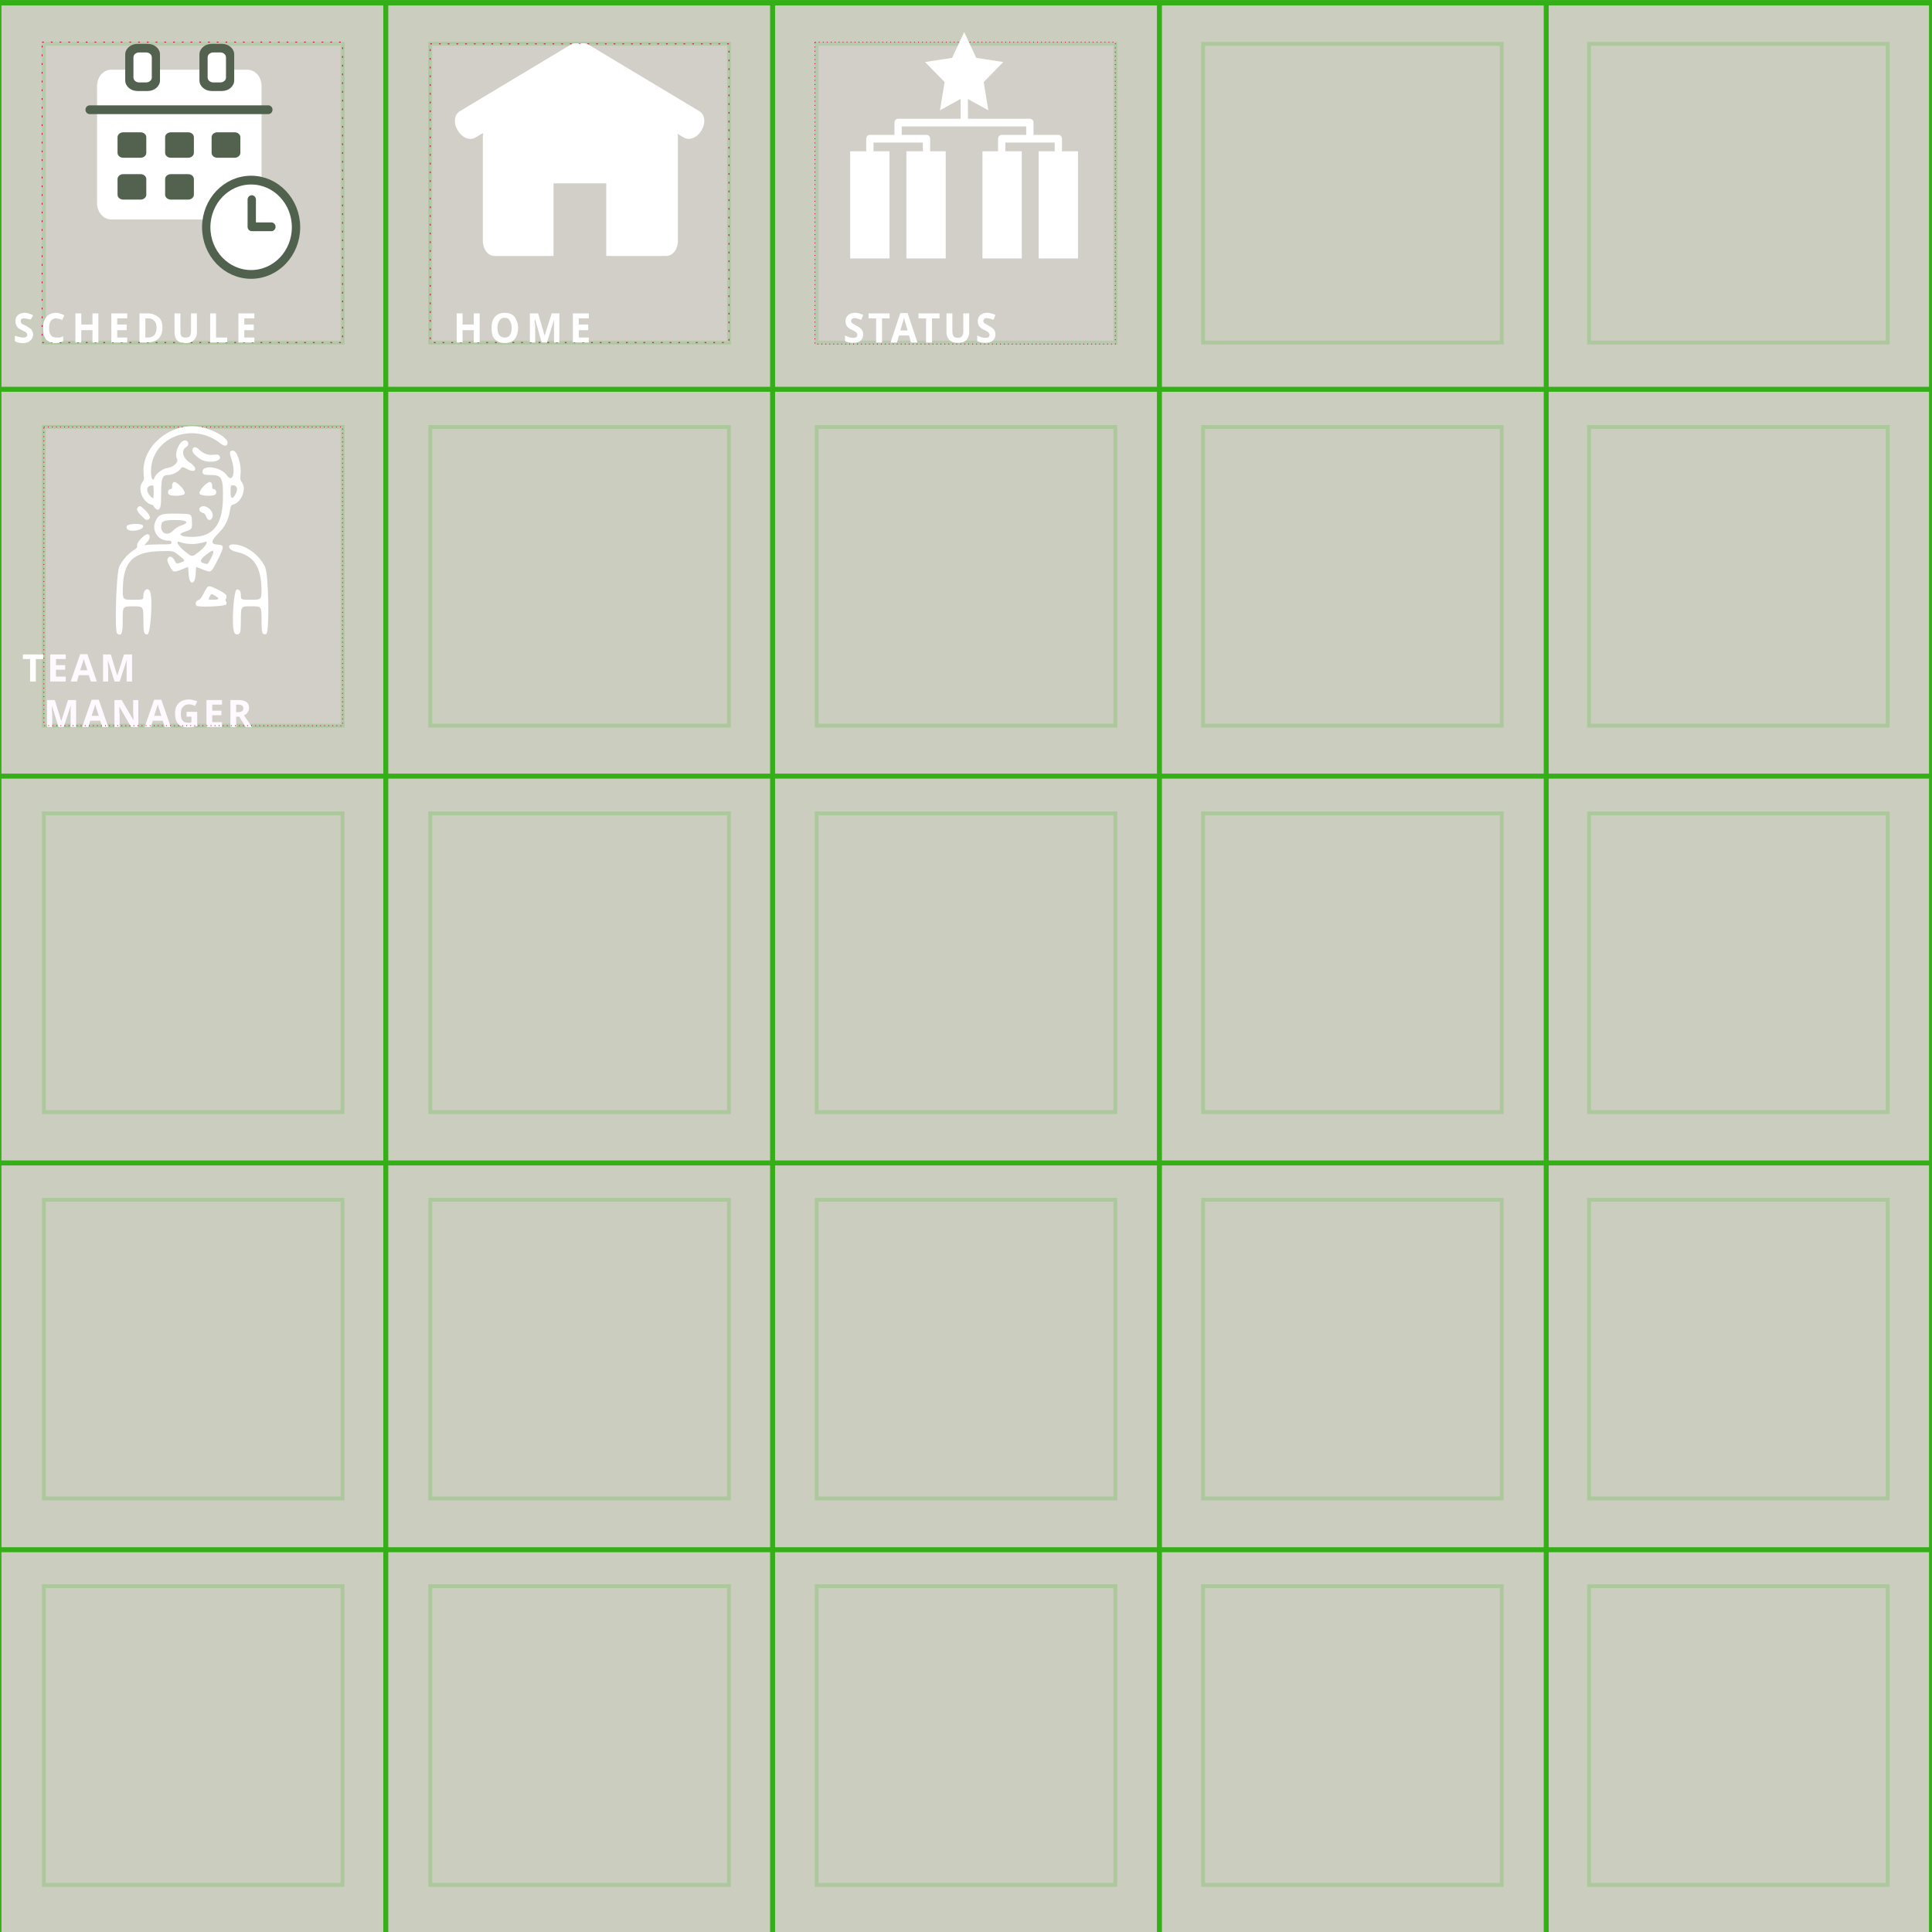
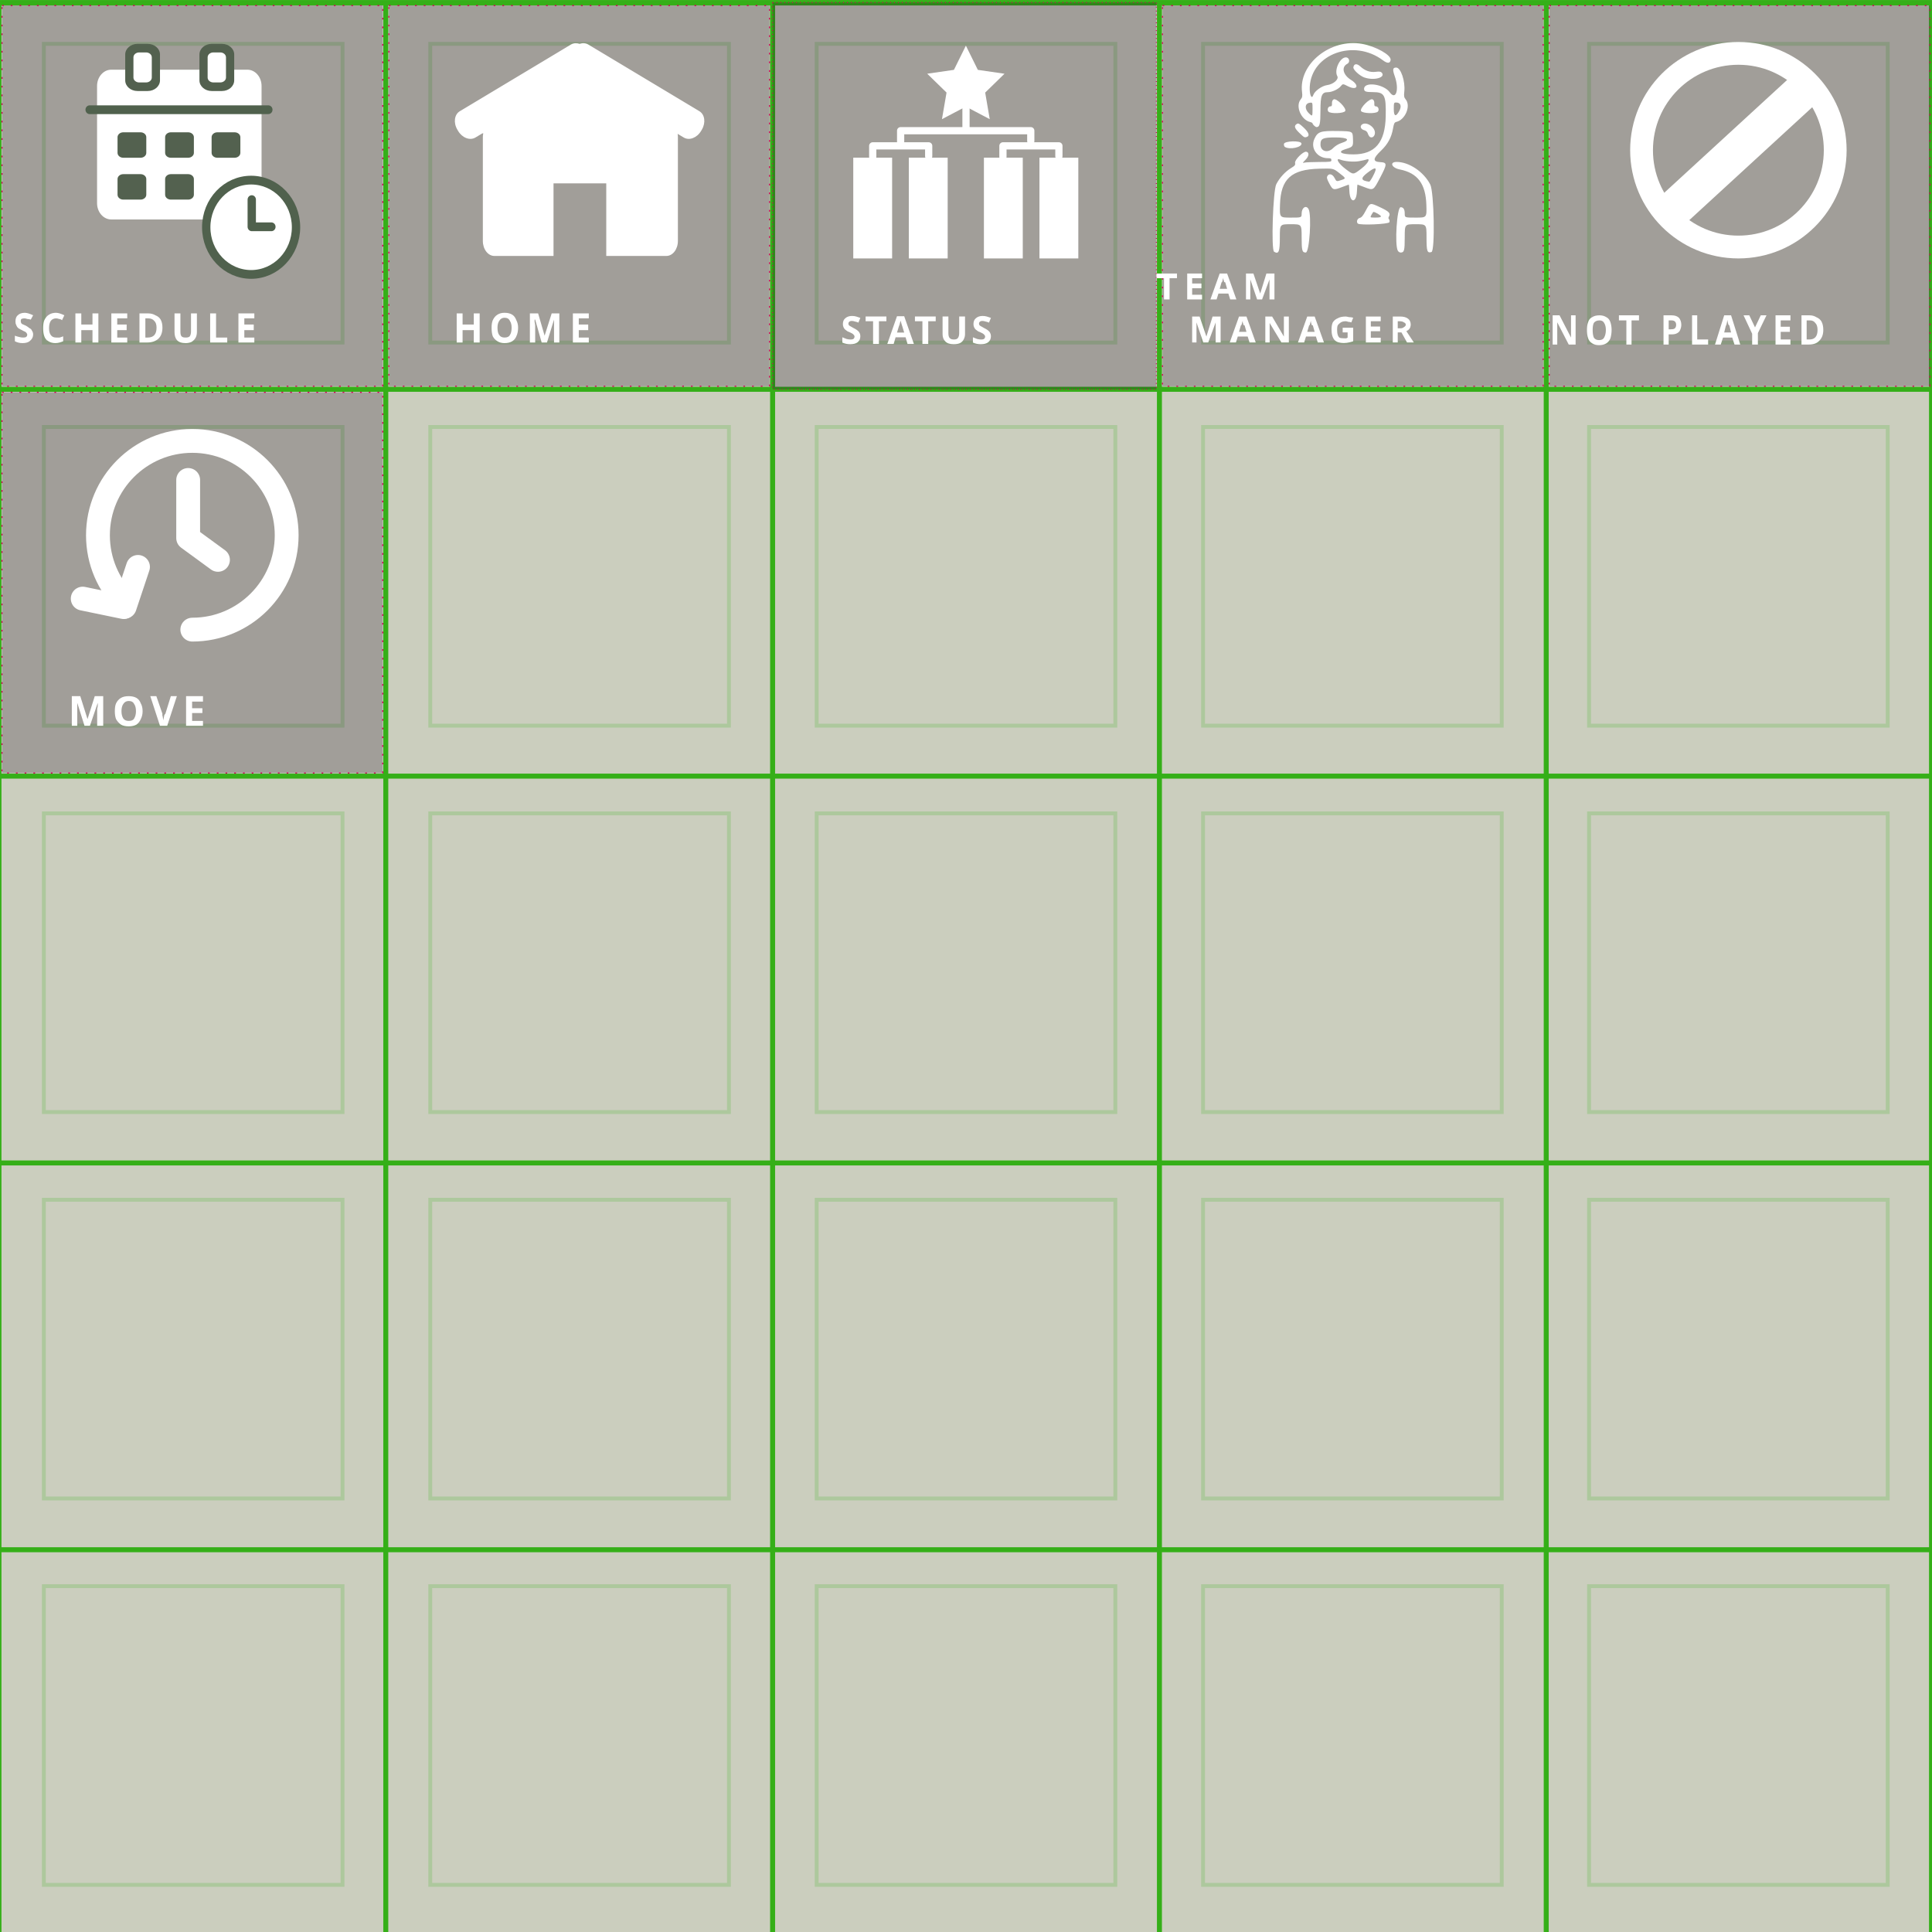
<svg xmlns="http://www.w3.org/2000/svg" width="50mm" height="50mm" viewBox="0 0 50 50" version="1.1" id="svg1">
  <defs id="defs1">
    <linearGradient id="linearGradient65" x1="0.104" x2="94.5" y1="28.492" y2="28.492" gradientUnits="userSpaceOnUse" gradientTransform="matrix(0.2645833,0,0,0.2779183,-5.134309,-13.20546)">
      <stop stop-color="#eed7f4" stop-opacity=".188" offset="0" id="stop3" />
    </linearGradient>
  </defs>
  <g id="id-icon-grid">
    <rect style="opacity:1;fill:#cbcebe;fill-opacity:1;stroke:#35af18;stroke-width:0.1;stroke-dasharray:none" id="rect37" width="50" height="50" x="-0.027" y="0.091" />
    <path style="fill:#f4e3d7;fill-opacity:0.68;stroke:#35af18;stroke-width:0.129" d="M 0,0.065 H 50" id="path1" />
    <path style="fill:#f4e3d7;fill-opacity:0.68;stroke:#35af18;stroke-width:0.129" d="M 0,10.075 H 50" id="path2" />
    <path style="fill:#f4e3d7;fill-opacity:0.68;stroke:#35af18;stroke-width:0.129" d="M 0,20.086 H 50" id="path3" />
    <path style="fill:#f4e3d7;fill-opacity:0.68;stroke:#35af18;stroke-width:0.129" d="M 0,30.097 H 50" id="path4" />
    <path style="fill:#f4e3d7;fill-opacity:0.68;stroke:#35af18;stroke-width:0.129" d="M 0,40.107 H 50" id="path5" />
    <path style="fill:#f4e3d7;fill-opacity:0.68;stroke:#35af18;stroke-width:0.129" d="M 0,50.118 H 50" id="path6" />
    <path style="fill:#f4e3d7;fill-opacity:0.68;stroke:#35af18;stroke-width:0.129" d="M 50.027,0.091 V 50.091" id="path7" />
    <path style="fill:#f4e3d7;fill-opacity:0.68;stroke:#35af18;stroke-width:0.129" d="M 40.016,0.091 V 50.091" id="path8" />
    <path style="fill:#f4e3d7;fill-opacity:0.68;stroke:#35af18;stroke-width:0.129" d="M 30.006,0.091 V 50.091" id="path9" />
    <path style="fill:#f4e3d7;fill-opacity:0.68;stroke:#35af18;stroke-width:0.129" d="M 19.995,0.091 V 50.091" id="path10" />
    <path style="fill:#f4e3d7;fill-opacity:0.68;stroke:#35af18;stroke-width:0.129" d="M 9.984,0.091 V 50.091" id="path11" />
    <path style="fill:#f4e3d7;fill-opacity:0.68;stroke:#35af18;stroke-width:0.129" d="M -0.027,0.091 V 50.091" id="path12" />
    <g id="g16">
      <rect style="opacity:0.2;fill:none;fill-opacity:0.68;stroke:#35af18;stroke-width:0.1;stroke-dasharray:none" id="rect12" width="7.73" height="7.73" x="1.135" y="1.135" />
      <rect style="opacity:0.2;fill:none;fill-opacity:0.68;stroke:#35af18;stroke-width:0.1;stroke-dasharray:none" id="rect13" width="7.73" height="7.73" x="11.135" y="1.135" />
      <rect style="opacity:0.2;fill:none;fill-opacity:0.68;stroke:#35af18;stroke-width:0.1;stroke-dasharray:none" id="rect14" width="7.73" height="7.73" x="21.135" y="1.135" />
      <rect style="opacity:0.2;fill:none;fill-opacity:0.68;stroke:#35af18;stroke-width:0.1;stroke-dasharray:none" id="rect15" width="7.73" height="7.73" x="31.135" y="1.135" />
      <rect style="opacity:0.2;fill:none;fill-opacity:0.68;stroke:#35af18;stroke-width:0.1;stroke-dasharray:none" id="rect16" width="7.73" height="7.73" x="41.124" y="1.135" />
    </g>
    <g id="g21" transform="translate(0,9.915031)">
      <rect style="opacity:0.2;fill:none;fill-opacity:0.68;stroke:#35af18;stroke-width:0.1;stroke-dasharray:none" id="rect17" width="7.73" height="7.73" x="1.135" y="1.135" />
      <rect style="opacity:0.2;fill:none;fill-opacity:0.68;stroke:#35af18;stroke-width:0.1;stroke-dasharray:none" id="rect18" width="7.73" height="7.73" x="11.135" y="1.135" />
      <rect style="opacity:0.2;fill:none;fill-opacity:0.68;stroke:#35af18;stroke-width:0.1;stroke-dasharray:none" id="rect19" width="7.73" height="7.73" x="21.135" y="1.135" />
      <rect style="opacity:0.2;fill:none;fill-opacity:0.68;stroke:#35af18;stroke-width:0.1;stroke-dasharray:none" id="rect20" width="7.73" height="7.73" x="31.135" y="1.135" />
      <rect style="opacity:0.2;fill:none;fill-opacity:0.68;stroke:#35af18;stroke-width:0.1;stroke-dasharray:none" id="rect21" width="7.73" height="7.73" x="41.124" y="1.135" />
    </g>
    <g id="g26" transform="translate(0,19.91503)">
      <rect style="opacity:0.2;fill:none;fill-opacity:0.68;stroke:#35af18;stroke-width:0.1;stroke-dasharray:none" id="rect22" width="7.73" height="7.73" x="1.135" y="1.135" />
      <rect style="opacity:0.2;fill:none;fill-opacity:0.68;stroke:#35af18;stroke-width:0.1;stroke-dasharray:none" id="rect23" width="7.73" height="7.73" x="11.135" y="1.135" />
      <rect style="opacity:0.2;fill:none;fill-opacity:0.68;stroke:#35af18;stroke-width:0.1;stroke-dasharray:none" id="rect24" width="7.73" height="7.73" x="21.135" y="1.135" />
      <rect style="opacity:0.2;fill:none;fill-opacity:0.68;stroke:#35af18;stroke-width:0.1;stroke-dasharray:none" id="rect25" width="7.73" height="7.73" x="31.135" y="1.135" />
      <rect style="opacity:0.2;fill:none;fill-opacity:0.68;stroke:#35af18;stroke-width:0.1;stroke-dasharray:none" id="rect26" width="7.73" height="7.73" x="41.124" y="1.135" />
    </g>
    <g id="g31" transform="translate(0,29.91503)">
      <rect style="opacity:0.2;fill:none;fill-opacity:0.68;stroke:#35af18;stroke-width:0.1;stroke-dasharray:none" id="rect27" width="7.73" height="7.73" x="1.135" y="1.135" />
      <rect style="opacity:0.2;fill:none;fill-opacity:0.68;stroke:#35af18;stroke-width:0.1;stroke-dasharray:none" id="rect28" width="7.73" height="7.73" x="11.135" y="1.135" />
      <rect style="opacity:0.2;fill:none;fill-opacity:0.68;stroke:#35af18;stroke-width:0.1;stroke-dasharray:none" id="rect29" width="7.73" height="7.73" x="21.135" y="1.135" />
      <rect style="opacity:0.2;fill:none;fill-opacity:0.68;stroke:#35af18;stroke-width:0.1;stroke-dasharray:none" id="rect30" width="7.73" height="7.73" x="31.135" y="1.135" />
      <rect style="opacity:0.2;fill:none;fill-opacity:0.68;stroke:#35af18;stroke-width:0.1;stroke-dasharray:none" id="rect31" width="7.73" height="7.73" x="41.124" y="1.135" />
    </g>
    <g id="g36" transform="translate(0,39.91503)">
      <rect style="opacity:0.2;fill:none;fill-opacity:0.68;stroke:#35af18;stroke-width:0.1;stroke-dasharray:none" id="rect32" width="7.73" height="7.73" x="1.135" y="1.135" />
      <rect style="opacity:0.2;fill:none;fill-opacity:0.68;stroke:#35af18;stroke-width:0.1;stroke-dasharray:none" id="rect33" width="7.73" height="7.73" x="11.135" y="1.135" />
      <rect style="opacity:0.2;fill:none;fill-opacity:0.68;stroke:#35af18;stroke-width:0.1;stroke-dasharray:none" id="rect34" width="7.73" height="7.73" x="21.135" y="1.135" />
      <rect style="opacity:0.2;fill:none;fill-opacity:0.68;stroke:#35af18;stroke-width:0.1;stroke-dasharray:none" id="rect35" width="7.73" height="7.73" x="31.135" y="1.135" />
      <rect style="opacity:0.2;fill:none;fill-opacity:0.68;stroke:#35af18;stroke-width:0.1;stroke-dasharray:none" id="rect36" width="7.73" height="7.73" x="41.124" y="1.135" />
    </g>
  </g>
  <g id="layer2">
    <path d="M -5.107,-5.287 H 19.869" fill="url(#linearGradient65)" fill-opacity="0.188" stroke="#ffffff" stroke-opacity="0.258" stroke-width="0.06" id="share-divider" style="fill:url(#linearGradient65)" />
  </g>
  <g id="id-icon-collection">
-     <g id="icon-schedule-base">
-       <rect id="icon-schedule-clickable" x="1.09" y="1.09" width="7.775" height="7.775" fill="#f6d5ff" fill-opacity="0.151" stroke="#d40055" stroke-dasharray="0.045, 0.181" stroke-width="0.022" style="mix-blend-mode:normal" />
+     <g id="icon-schedule">
+       <rect id="icon-schedule-clickable" x="0.052" y="0.143" width="9.853" height="9.853" fill="#f6d5ff" fill-opacity="0.151" stroke="#d40055" stroke-dasharray="0.045, 0.181" stroke-width="0.028" style="mix-blend-mode:normal;fill:#1c0322;fill-opacity:0.237" />
      <text x="4.984" y="8.65" fill="#ffffff" font-family="'Devanagari Sangam MN'" font-size="1.032px" font-weight="bold" letter-spacing="0.166px" stroke-linecap="round" stroke-miterlimit="4.1" stroke-width="0.246" text-align="center" text-anchor="middle" word-spacing="0.009px" style="line-height:1.2;mix-blend-mode:normal" xml:space="preserve" id="txt-schedule" transform="scale(0.9757143,1.02489)">
        <tspan x="5.018" y="8.65" fill="#ffffff" font-size="1.032px" stroke-width="0.246" id="tspan4">SCHEDULE</tspan>
      </text>
      <g id="view-schedule-icon" transform="matrix(0.7736121,0,0,0.8125267,-16.1909,-24.8862)" stroke-width="0.929">
        <rect x="24.176" y="32.848" width="5.503" height="4.77" rx="0.474" ry="0.519" fill="#ffffff" id="rect4" />
        <circle cx="29.33" cy="37.867" r="1.502" fill="#ffffff" stroke="#50614d" stroke-linejoin="round" stroke-miterlimit="4.1" stroke-width="0.279" id="circle4" />
-         <g stroke-width="0.929" id="g11">
-           <g id="sched-darkarea">
-             <g fill="#53614f" id="g9">
-               <rect x="24.861" y="34.842" width="0.962" height="0.811" rx="0.193" ry="0.156" id="rect5" />
-               <rect x="26.453" y="34.842" width="0.962" height="0.811" rx="0.193" ry="0.156" id="rect6" />
-               <rect x="28.008" y="34.842" width="0.962" height="0.811" rx="0.193" ry="0.156" id="rect7" />
-               <rect x="24.861" y="36.175" width="0.962" height="0.811" rx="0.193" ry="0.156" id="rect8" />
-               <rect x="26.453" y="36.175" width="0.962" height="0.811" rx="0.193" ry="0.156" id="rect9" />
-             </g>
-             <path d="m 23.928,34.123 h 5.978" fill="#ffffff" stroke="#50614d" stroke-linecap="round" stroke-linejoin="round" stroke-miterlimit="4.1" stroke-width="0.279" id="path9-2" />
-             <path d="m 29.351,36.986 v 0.866 h 0.657" fill="none" stroke="#50614d" stroke-linecap="round" stroke-linejoin="round" stroke-miterlimit="4.1" stroke-width="0.279" id="path10-9" />
-             <rect x="25.118" y="32.025" width="1.163" height="1.502" rx="0.41" ry="0.339" fill="#53614f" id="rect10" />
-             <rect x="27.601" y="32.025" width="1.163" height="1.502" rx="0.41" ry="0.339" fill="#53614f" id="rect11" />
-           </g>
+       </g>
+       <g stroke-width="0.929" id="icon-schedule-invert" transform="matrix(0.7736121,0,0,0.8125267,-16.1909,-24.8862)">
+         <g fill="#53614f" id="g9">
+           <rect x="24.861" y="34.842" width="0.962" height="0.811" rx="0.193" ry="0.156" id="rect5" />
+           <rect x="26.453" y="34.842" width="0.962" height="0.811" rx="0.193" ry="0.156" id="rect6" />
+           <rect x="28.008" y="34.842" width="0.962" height="0.811" rx="0.193" ry="0.156" id="rect7" />
+           <rect x="24.861" y="36.175" width="0.962" height="0.811" rx="0.193" ry="0.156" id="rect8" />
+           <rect x="26.453" y="36.175" width="0.962" height="0.811" rx="0.193" ry="0.156" id="rect9" />
        </g>
-         <rect x="25.393" y="32.298" width="0.614" height="0.956" rx="0.193" ry="0.156" fill="#ffffff" id="rect12-1" />
-         <rect x="27.875" y="32.298" width="0.614" height="0.956" rx="0.193" ry="0.156" fill="#ffffff" id="rect13-2" />
+         <path d="m 23.928,34.123 h 5.978" fill="#ffffff" stroke="#50614d" stroke-linecap="round" stroke-linejoin="round" stroke-miterlimit="4.1" stroke-width="0.279" id="path9-2" />
+         <path d="m 29.351,36.986 v 0.866 h 0.657" fill="none" stroke="#50614d" stroke-linecap="round" stroke-linejoin="round" stroke-miterlimit="4.1" stroke-width="0.279" id="path10-9" />
+         <rect x="25.118" y="32.025" width="1.163" height="1.502" rx="0.41" ry="0.339" fill="#53614f" id="rect10" />
+         <rect x="27.601" y="32.025" width="1.163" height="1.502" rx="0.41" ry="0.339" fill="#53614f" id="rect11" />
+       </g>
+       <g id="g1">
+         <rect x="25.393" y="32.298" width="0.614" height="0.956" rx="0.193" ry="0.156" fill="#ffffff" id="rect12-1" transform="matrix(0.7736121,0,0,0.8125267,-16.1909,-24.8862)" />
+         <rect x="27.875" y="32.298" width="0.614" height="0.956" rx="0.193" ry="0.156" fill="#ffffff" id="rect13-2" transform="matrix(0.7736121,0,0,0.8125267,-16.1909,-24.8862)" />
      </g>
    </g>
-     <g id="g37">
-       <rect id="icon-home-clickable" x="11.135" y="1.135" width="7.73" height="7.73" fill="#f6d5ff" fill-opacity="0.151" stroke="#d40055" stroke-dasharray="0.045, 0.181" stroke-width="0.022" style="mix-blend-mode:normal;stroke-miterlimit:4.1" />
+     <g id="icon-home">
+       <rect id="icon-home-clickable" x="10.063" y="0.143" width="9.853" height="9.853" fill="#f6d5ff" fill-opacity="0.151" stroke="#d40055" stroke-dasharray="0.045, 0.181" stroke-width="0.028" style="mix-blend-mode:normal;stroke-miterlimit:4.1;fill:#1c0322;fill-opacity:0.237" />
      <text x="15.256" y="8.65" fill="#ffffff" font-family="'Devanagari Sangam MN'" font-size="1.032px" font-weight="bold" letter-spacing="0.166px" stroke-linecap="round" stroke-width="0.246" text-align="center" text-anchor="middle" word-spacing="0.009px" style="line-height:1.2;mix-blend-mode:normal;stroke-miterlimit:4.1" xml:space="preserve" id="txt-home" transform="scale(0.9757143,1.02489)">
        <tspan x="15.29" y="8.65" fill="#ffffff" font-size="1.032px" stroke-width="0.246" id="tspan3">HOME</tspan>
      </text>
      <path id="view-home-icon" d="m 14.89,1.119 c -0.04,0.002 -0.079,0.013 -0.115,0.034 l -2.875,1.725 c -0.142,0.085 -0.17,0.298 -0.064,0.477 l 0.02,0.034 c 0.106,0.179 0.306,0.255 0.448,0.17 l 0.182,-0.109 h 0.021 c -0.006,0.031 -0.011,0.062 -0.011,0.095 v 2.69 c 0,0.215 0.133,0.389 0.299,0.389 h 1.53 V 4.745 h 1.365 v 1.879 h 1.555 c 0.165,0 0.299,-0.173 0.299,-0.389 V 3.546 c 0,-0.028 -0.003,-0.055 -0.007,-0.082 l 0.159,0.095 c 0.142,0.085 0.341,0.009 0.448,-0.17 l 0.02,-0.034 C 18.27,3.176 18.241,2.963 18.1,2.878 L 15.225,1.153 C 15.157,1.113 15.077,1.109 15,1.135 14.963,1.123 14.927,1.117 14.89,1.119 Z" fill="#ffffff" stroke-linejoin="round" stroke-width="1.083" style="stroke-miterlimit:4.1" />
    </g>
-     <g id="view-status" transform="matrix(0.4646816,0,0,0.4881016,-11.04973,-13.57039)">
-       <rect id="icon-status-clickable" x="69.165" y="30.036" width="16.731" height="16.008" fill="#eed7f4" fill-opacity="0.188" stroke="#d40055" stroke-dasharray="0.044, 0.177" stroke-width="0.047" />
+     <g id="icon-status" transform="matrix(0.458968,0,0,0.458968,-10.7137,-12.19536)">
+       <rect id="icon-status-clickable" x="66.907" y="26.712" width="21.64" height="21.811" fill="#eed7f4" fill-opacity="0.188" stroke="#d40055" stroke-dasharray="0.044, 0.177" stroke-width="0.062" style="fill:#1c0322;fill-opacity:0.237" />
      <text id="txt-status" x="77.425" y="45.965" fill="#ffffff" font-family="'Devanagari Sangam MN'" font-size="2.167px" font-weight="bold" letter-spacing="0.166px" stroke-linecap="round" stroke-miterlimit="4.1" stroke-width="0.516" text-align="center" text-anchor="middle" word-spacing="0.009px" style="line-height:1.2;mix-blend-mode:normal" xml:space="preserve">
        <tspan x="77.496" y="45.965" fill="#ffffff" font-size="2.167px" stroke-width="0.516" id="tspan13">STATUS</tspan>
      </text>
-       <g id="view-status-icon" transform="matrix(1.76961,0,0,1.76961,-59.64465,-27.3046)">
+       <g id="view-status-icon" transform="matrix(1.76961,0,0,1.76961,-59.31583,-27.66592)">
        <g fill="none" stroke="#ffffff" stroke-linecap="round" stroke-linejoin="round" stroke-miterlimit="4.1" stroke-width="0.23" id="g15">
-           <path d="m 74.519,35.646 v -0.349 h 1.783 v 0.329" id="path13" />
-           <path d="m 78.668,35.646 v -0.349 h 1.783 v 0.329" id="path14" />
-           <path d="m 75.408,35.163 v -0.349 h 4.147 v 0.329" id="path15" />
+           <path d="m 74.519,35.646 v -0.349 h 1.783 v 0.329" id="path13" style="fill:none" />
+           <path d="m 78.668,35.646 v -0.349 h 1.783 v 0.329" id="path14" style="fill:none" />
+           <path d="m 75.408,35.163 v -0.349 h 4.147 v 0.329" id="path15" style="fill:none" />
        </g>
        <g fill="#ffffff" id="g18">
          <rect x="73.899" y="35.673" width="1.238" height="3.211" rx="0" ry="0" id="rect15-5" />
          <rect x="75.669" y="35.673" width="1.238" height="3.211" rx="0" ry="0" id="rect16-3" />
          <rect x="78.062" y="35.673" width="1.238" height="3.211" rx="0" ry="0" id="rect17-5" />
          <rect x="79.832" y="35.673" width="1.238" height="3.211" rx="0" ry="0" id="rect18-6" />
        </g>
        <path d="m 77.491,33.852 v 0.915" fill="none" stroke="#ffffff" stroke-linejoin="round" stroke-miterlimit="4.1" stroke-width="0.23" id="path18" />
        <path transform="matrix(0.86369,-0.21822,0.21822,0.86369,3.6449,21.753)" d="m 78.613,32.883 -0.835,0.484 -0.075,0.962 -0.718,-0.645 -0.939,0.226 0.392,-0.882 -0.505,-0.823 0.96,0.1 0.627,-0.734 0.202,0.944 z" fill="#ffffff" id="path19" />
      </g>
    </g>
-     <g id="icon-teammanager-base" transform="matrix(0.4646816,0,0,0.4881016,-11.04973,-13.57039)">
-       <text x="33.417" y="65.528" fill="#000000" font-family="'Devanagari Sangam MN'" font-size="2.063px" font-weight="bold" letter-spacing="0.147px" stroke-linecap="round" stroke-miterlimit="4.1" stroke-width="0.556" text-align="center" text-anchor="middle" word-spacing="0.008px" style="line-height:1.2;display:inline;mix-blend-mode:normal;fill:#ffffff;fill-opacity:1" xml:space="preserve" id="txt-team-manager" transform="scale(1.02489,0.9757143)">
-         <tspan x="33.485" y="65.528" id="tspan55" style="fill:#ffffff;fill-opacity:1;stroke-width:0.556">
-           <tspan x="33.485" y="65.528" fill="#000000" font-size="2.063px" stroke-width="0.556" id="tspan54" style="fill:#ffffff;fill-opacity:1">TEAM</tspan>
+     <g id="icon-teammanager" transform="translate(4.950269,-49.12027)">
+       <rect id="icon-teammanager-clickable" x="25.134" y="49.264" width="9.853" height="9.853" fill="#f6d5ff" fill-opacity="0.151" stroke="#d40055" stroke-dasharray="0.045, 0.181" stroke-width="0.028" style="mix-blend-mode:normal;stroke-miterlimit:4.1;fill:#1c0322;fill-opacity:0.237" />
+       <text x="29.27" y="58.286" fill="#000000" font-family="'Devanagari Sangam MN'" font-size="0.95px" font-weight="bold" letter-spacing="0.147px" stroke-linecap="round" stroke-miterlimit="4.1" stroke-width="0.256" text-align="center" text-anchor="middle" word-spacing="0.008px" style="line-height:1.2;display:inline;mix-blend-mode:normal;fill:#ffffff;fill-opacity:1" xml:space="preserve" id="txt-team-manager" transform="scale(1.02489,0.9757143)">
+         <tspan x="29.301" y="58.286" id="tspan55" style="fill:#ffffff;fill-opacity:1;stroke-width:0.256">
+           <tspan x="29.301" y="58.286" fill="#000000" font-size="0.95px" stroke-width="0.256" id="tspan54" style="fill:#ffffff;fill-opacity:1">TEAM</tspan>
        </tspan>
-         <tspan x="33.553" y="68.004" id="tspan56" style="fill:#ffffff;fill-opacity:1;stroke-width:0.556">MANAGER</tspan>
+         <tspan x="29.333" y="59.426" id="tspan56" style="fill:#ffffff;fill-opacity:1;stroke-width:0.256">MANAGER</tspan>
      </text>
-       <rect id="rect39" x="26.222" y="50.441" width="16.635" height="15.837" fill="#f6d5ff" fill-opacity="0.151" stroke="#d40055" stroke-dasharray="0.045, 0.181" stroke-width="0.046" style="mix-blend-mode:normal;stroke-miterlimit:4.1" />
-       <path d="m 30.31,61.399 c -0.161,-0.097 -0.059,-3.221 0.116,-3.561 0.179,-0.347 0.472,-0.666 0.79,-0.857 0.19,-0.115 0.222,-0.156 0.2,-0.262 -0.032,-0.158 0.428,-0.62 0.588,-0.591 0.17,0.031 0.15,0.234 -0.042,0.427 -0.168,0.169 -0.169,0.174 -0.044,0.144 0.072,-0.017 0.419,-0.031 0.771,-0.032 0.605,-5.38e-4 0.64,-0.005 0.64,-0.1 0,-0.081 -0.035,-0.099 -0.185,-0.099 -0.565,0 -0.936,-0.53 -0.71,-1.016 0.179,-0.385 0.313,-0.43 1.235,-0.415 0.784,0.013 0.784,0.013 0.799,0.391 0.017,0.43 0.011,0.439 -0.394,0.565 -0.447,0.139 -0.243,0.276 0.411,0.276 1.148,0 1.681,-0.627 1.709,-2.008 0.022,-1.126 -0.058,-1.274 -0.686,-1.274 -0.367,0 -0.453,-0.033 -0.453,-0.173 0,-0.395 1.037,-0.255 1.352,0.182 0.326,0.453 0.514,-0.144 0.265,-0.844 -0.127,-0.357 -0.11,-0.457 0.077,-0.457 0.241,0 0.484,0.72 0.426,1.261 -0.026,0.244 -0.014,0.311 0.073,0.417 0.283,0.343 -0.02,1.073 -0.493,1.186 -0.101,0.024 -0.128,0.079 -0.175,0.349 -0.082,0.472 -0.275,0.828 -0.636,1.171 -0.432,0.411 -0.443,0.578 -0.041,0.6 0.377,0.021 0.376,0.096 -0.011,0.831 -0.359,0.682 -0.343,0.673 -0.848,0.477 -0.177,-0.068 -0.328,-0.124 -0.336,-0.124 -0.008,0 -0.022,0.16 -0.03,0.355 -0.027,0.636 -0.369,0.636 -0.396,0 -0.008,-0.195 -0.022,-0.355 -0.03,-0.355 -0.008,0 -0.159,0.056 -0.336,0.124 -0.47,0.182 -0.505,0.173 -0.69,-0.175 -0.129,-0.243 -0.148,-0.319 -0.102,-0.401 0.086,-0.153 0.268,-0.103 0.376,0.103 0.103,0.197 0.099,0.196 0.369,0.106 0.243,-0.081 0.24,-0.089 -0.137,-0.38 -0.304,-0.235 -0.304,-0.235 -1.045,-0.215 -1.475,0.039 -2.023,0.542 -2.064,1.894 -0.021,0.684 -0.021,0.684 0.56,0.684 0.581,0 0.581,0 0.581,-0.214 0,-0.312 0.236,-0.465 0.364,-0.237 0.173,0.307 0.046,2.291 -0.146,2.291 -0.191,0 -0.218,-0.099 -0.218,-0.806 0,-0.686 0,-0.686 -0.575,-0.686 -0.575,0 -0.575,0 -0.575,0.686 0,0.768 -0.057,0.912 -0.303,0.763 z m 5.213,-3.984 c 0.257,-0.484 0.168,-0.534 -0.303,-0.17 -0.364,0.281 -0.335,0.407 0.107,0.462 0.021,0.003 0.109,-0.129 0.196,-0.292 z M 34.923,57.008 c 0.337,-0.257 0.498,-0.56 0.248,-0.467 -0.05,0.019 -0.227,0.057 -0.392,0.085 -0.286,0.049 -0.739,0.01 -0.993,-0.085 -0.266,-0.099 -0.084,0.215 0.284,0.493 0.426,0.321 0.396,0.322 0.852,-0.026 z m -1.501,-1.073 c 0.106,-0.107 0.285,-0.217 0.424,-0.261 0.513,-0.162 0.373,-0.3 -0.304,-0.3 -0.664,0 -0.787,0.058 -0.787,0.369 0,0.37 0.382,0.48 0.667,0.192 z m 3.485,-1.953 c 0.143,-0.263 0.074,-0.449 -0.167,-0.449 -0.114,0 -0.12,0.018 -0.12,0.35 0,0.388 0.109,0.425 0.287,0.099 z m -0.076,7.363 c -0.173,-0.307 -0.046,-2.291 0.146,-2.291 0.149,0 0.218,0.105 0.218,0.333 0,0.214 0,0.214 0.58,0.214 0.58,0 0.58,0 0.561,-0.659 -0.032,-1.121 -0.461,-1.695 -1.407,-1.881 -0.425,-0.084 -0.55,-0.394 -0.16,-0.394 0.653,0 1.424,0.518 1.77,1.187 0.203,0.394 0.261,3.503 0.066,3.562 -0.226,0.068 -0.261,-0.036 -0.261,-0.777 0,-0.69 0,-0.69 -0.575,-0.69 -0.575,0 -0.575,0 -0.575,0.686 0,0.707 -0.027,0.806 -0.218,0.806 -0.051,0 -0.117,-0.043 -0.146,-0.096 z m -2.109,-1.429 c -0.09,-0.086 -0.031,-0.264 0.098,-0.295 0.099,-0.024 0.179,-0.119 0.312,-0.37 0.236,-0.445 0.228,-0.443 0.763,-0.193 0.47,0.219 0.563,0.316 0.469,0.485 -0.036,0.064 -0.035,0.11 0.002,0.146 0.03,0.029 0.039,0.099 0.02,0.157 -0.035,0.105 -1.561,0.17 -1.665,0.071 z m 1.219,-0.38 c 0,-0.053 -0.303,-0.233 -0.392,-0.233 -0.013,0 -0.059,0.067 -0.104,0.149 -0.081,0.149 -0.081,0.149 0.208,0.149 0.204,0 0.289,-0.019 0.289,-0.065 z m -5.059,-3.659 c -0.038,-0.023 -0.062,-0.096 -0.052,-0.161 0.024,-0.161 0.89,-0.188 0.922,-0.029 0.041,0.204 -0.611,0.347 -0.87,0.19 z m 0.755,-0.746 c -0.259,-0.251 -0.291,-0.372 -0.125,-0.472 0.075,-0.045 0.135,-0.012 0.353,0.192 0.268,0.251 0.335,0.436 0.18,0.493 -0.132,0.048 -0.144,0.042 -0.408,-0.213 z m 3.69,0.181 c -0.029,-0.034 -0.068,-0.112 -0.088,-0.174 -0.02,-0.061 -0.094,-0.126 -0.164,-0.142 -0.179,-0.043 -0.254,-0.189 -0.148,-0.289 0.211,-0.2 0.701,0.094 0.701,0.42 0,0.209 -0.185,0.323 -0.301,0.185 z m -2.908,-0.563 c -0.045,-0.043 -0.082,-0.097 -0.082,-0.119 0,-0.022 -0.057,-0.054 -0.127,-0.071 -0.481,-0.115 -0.786,-0.841 -0.499,-1.189 0.088,-0.107 0.1,-0.171 0.072,-0.399 -0.182,-1.475 1.509,-2.826 3.166,-2.53 0.725,0.13 1.537,0.585 1.505,0.844 -0.023,0.188 -0.171,0.198 -0.4,0.025 -1.529,-1.152 -3.771,-0.346 -3.863,1.39 -0.022,0.42 0.1,0.699 0.19,0.432 0.07,-0.208 0.455,-0.482 0.725,-0.517 0.333,-0.043 0.631,-0.306 0.537,-0.473 -0.184,-0.327 0.157,-1.031 0.478,-0.987 0.164,0.022 0.2,0.26 0.051,0.336 -0.328,0.167 -0.235,0.581 0.189,0.847 0.474,0.297 0.332,0.586 -0.165,0.334 -0.263,-0.134 -0.263,-0.134 -0.381,0.01 -0.127,0.155 -0.458,0.305 -0.672,0.305 -0.32,0 -0.388,0.17 -0.388,0.964 0,0.716 -0.038,0.876 -0.209,0.876 -0.025,0 -0.082,-0.035 -0.127,-0.078 z m -0.082,-0.87 c 0,-0.351 -1.94e-4,-0.351 -0.138,-0.336 -0.272,0.031 -0.296,0.328 -0.045,0.567 0.177,0.169 0.183,0.161 0.183,-0.231 z m 0.838,0.13 c -0.084,-0.097 -0.019,-0.276 0.101,-0.276 0.074,0 0.094,-0.035 0.088,-0.155 -0.005,-0.1 0.025,-0.175 0.086,-0.211 0.144,-0.087 0.696,0.465 0.613,0.613 -0.072,0.129 -0.78,0.152 -0.887,0.029 z m 1.721,-0.029 c -0.083,-0.148 0.468,-0.7 0.613,-0.613 0.061,0.037 0.091,0.111 0.086,0.211 -0.006,0.12 0.014,0.155 0.088,0.155 0.119,0 0.185,0.179 0.101,0.276 -0.107,0.123 -0.814,0.1 -0.887,-0.029 z m 0.19,-1.763 c -0.257,-0.087 -0.616,-0.415 -0.596,-0.543 0.031,-0.197 0.181,-0.215 0.366,-0.044 0.248,0.229 0.515,0.322 0.816,0.284 0.19,-0.024 0.264,-0.013 0.315,0.045 0.221,0.253 -0.395,0.43 -0.901,0.258 z" fill="#aa0000" stroke-width="1.577" id="path53" style="display:inline;fill:#ffffff" />
+       <path d="m 28.023,55.635 c -0.079,-0.048 -0.029,-1.581 0.057,-1.748 0.088,-0.17 0.232,-0.327 0.388,-0.421 0.093,-0.056 0.109,-0.077 0.098,-0.129 -0.016,-0.077 0.21,-0.304 0.289,-0.29 0.084,0.015 0.074,0.115 -0.02,0.21 -0.082,0.083 -0.083,0.085 -0.021,0.071 0.035,-0.008 0.205,-0.015 0.378,-0.016 0.297,-2.65e-4 0.314,-0.003 0.314,-0.049 0,-0.04 -0.017,-0.049 -0.091,-0.049 -0.277,0 -0.459,-0.26 -0.349,-0.499 0.088,-0.189 0.154,-0.211 0.606,-0.204 0.385,0.006 0.385,0.006 0.392,0.192 0.008,0.211 0.006,0.215 -0.193,0.277 -0.22,0.068 -0.12,0.136 0.202,0.136 0.564,0 0.825,-0.308 0.839,-0.986 0.011,-0.553 -0.028,-0.626 -0.337,-0.626 -0.18,0 -0.223,-0.016 -0.223,-0.085 0,-0.194 0.509,-0.125 0.664,0.089 0.16,0.222 0.252,-0.071 0.13,-0.415 -0.062,-0.175 -0.054,-0.224 0.038,-0.224 0.118,0 0.238,0.353 0.209,0.619 -0.013,0.12 -0.007,0.153 0.036,0.205 0.139,0.168 -0.01,0.527 -0.242,0.582 -0.049,0.012 -0.063,0.039 -0.086,0.171 -0.04,0.232 -0.135,0.406 -0.312,0.575 -0.212,0.202 -0.218,0.284 -0.02,0.295 0.185,0.01 0.185,0.047 -0.005,0.408 -0.176,0.335 -0.168,0.33 -0.417,0.234 -0.087,-0.034 -0.161,-0.061 -0.165,-0.061 -0.004,0 -0.011,0.079 -0.015,0.174 -0.013,0.312 -0.181,0.312 -0.195,0 -0.004,-0.096 -0.011,-0.174 -0.015,-0.174 -0.004,0 -0.078,0.027 -0.165,0.061 -0.231,0.089 -0.248,0.085 -0.339,-0.086 -0.063,-0.119 -0.073,-0.156 -0.05,-0.197 0.042,-0.075 0.132,-0.051 0.185,0.051 0.051,0.097 0.049,0.096 0.181,0.052 0.119,-0.04 0.118,-0.043 -0.067,-0.186 -0.149,-0.115 -0.149,-0.115 -0.513,-0.106 -0.724,0.019 -0.993,0.266 -1.013,0.93 -0.01,0.336 -0.01,0.336 0.275,0.336 0.285,0 0.285,0 0.285,-0.105 0,-0.153 0.116,-0.228 0.179,-0.116 0.085,0.151 0.023,1.125 -0.072,1.125 -0.094,0 -0.107,-0.048 -0.107,-0.396 0,-0.337 0,-0.337 -0.282,-0.337 -0.282,0 -0.282,0 -0.282,0.337 0,0.377 -0.028,0.448 -0.149,0.375 z m 2.559,-1.956 c 0.126,-0.238 0.083,-0.262 -0.149,-0.083 -0.179,0.138 -0.165,0.2 0.053,0.227 0.01,0.001 0.054,-0.063 0.096,-0.143 z M 30.288,53.479 c 0.165,-0.126 0.244,-0.275 0.122,-0.229 -0.025,0.009 -0.111,0.028 -0.192,0.042 -0.14,0.024 -0.363,0.005 -0.487,-0.042 -0.13,-0.049 -0.041,0.105 0.14,0.242 0.209,0.158 0.194,0.158 0.418,-0.013 z m -0.737,-0.527 c 0.052,-0.052 0.14,-0.107 0.208,-0.128 0.252,-0.08 0.183,-0.147 -0.149,-0.147 -0.326,0 -0.386,0.028 -0.386,0.181 0,0.182 0.188,0.235 0.328,0.094 z m 1.711,-0.959 c 0.07,-0.129 0.036,-0.22 -0.082,-0.22 -0.056,0 -0.059,0.009 -0.059,0.172 0,0.19 0.054,0.209 0.141,0.048 z m -0.037,3.615 c -0.085,-0.151 -0.023,-1.125 0.072,-1.125 0.073,0 0.107,0.052 0.107,0.164 0,0.105 0,0.105 0.285,0.105 0.285,0 0.285,0 0.275,-0.324 -0.016,-0.55 -0.226,-0.832 -0.691,-0.923 -0.209,-0.041 -0.27,-0.194 -0.078,-0.194 0.32,0 0.699,0.254 0.869,0.583 0.1,0.193 0.128,1.72 0.032,1.749 -0.111,0.034 -0.128,-0.018 -0.128,-0.381 0,-0.339 0,-0.339 -0.282,-0.339 -0.282,0 -0.282,0 -0.282,0.337 0,0.347 -0.013,0.396 -0.107,0.396 -0.025,0 -0.057,-0.021 -0.072,-0.047 z m -1.035,-0.702 c -0.044,-0.042 -0.015,-0.13 0.048,-0.145 0.049,-0.012 0.088,-0.058 0.153,-0.182 0.116,-0.219 0.112,-0.218 0.375,-0.095 0.231,0.108 0.277,0.155 0.23,0.238 -0.018,0.031 -0.017,0.054 0.001,0.072 0.015,0.014 0.019,0.049 0.01,0.077 -0.017,0.052 -0.766,0.084 -0.817,0.035 z m 0.598,-0.187 c 0,-0.026 -0.149,-0.114 -0.193,-0.114 -0.006,0 -0.029,0.033 -0.051,0.073 -0.04,0.073 -0.04,0.073 0.102,0.073 0.1,0 0.142,-0.009 0.142,-0.032 z M 28.304,52.924 c -0.019,-0.011 -0.03,-0.047 -0.026,-0.079 0.012,-0.079 0.437,-0.092 0.453,-0.014 0.02,0.1 -0.3,0.17 -0.427,0.093 z m 0.371,-0.366 c -0.127,-0.123 -0.143,-0.183 -0.061,-0.232 0.037,-0.022 0.066,-0.006 0.173,0.094 0.131,0.123 0.165,0.214 0.088,0.242 -0.065,0.024 -0.071,0.021 -0.2,-0.104 z m 1.811,0.089 c -0.014,-0.017 -0.034,-0.055 -0.043,-0.085 -0.01,-0.03 -0.046,-0.062 -0.081,-0.07 -0.088,-0.021 -0.125,-0.093 -0.073,-0.142 0.103,-0.098 0.344,0.046 0.344,0.206 0,0.103 -0.091,0.159 -0.148,0.091 z m -1.428,-0.276 c -0.022,-0.021 -0.04,-0.047 -0.04,-0.058 0,-0.011 -0.028,-0.027 -0.062,-0.035 -0.236,-0.056 -0.386,-0.413 -0.245,-0.584 0.043,-0.052 0.049,-0.084 0.035,-0.196 -0.089,-0.724 0.741,-1.388 1.554,-1.242 0.356,0.064 0.754,0.287 0.739,0.415 -0.011,0.092 -0.084,0.097 -0.196,0.012 -0.751,-0.566 -1.851,-0.17 -1.897,0.682 -0.011,0.206 0.049,0.343 0.093,0.212 0.034,-0.102 0.223,-0.236 0.356,-0.254 0.163,-0.021 0.31,-0.15 0.264,-0.232 -0.09,-0.161 0.077,-0.506 0.235,-0.485 0.081,0.011 0.098,0.128 0.025,0.165 -0.161,0.082 -0.116,0.285 0.093,0.416 0.233,0.146 0.163,0.288 -0.081,0.164 -0.129,-0.066 -0.129,-0.066 -0.187,0.005 -0.062,0.076 -0.225,0.15 -0.33,0.15 -0.157,0 -0.191,0.083 -0.191,0.473 0,0.352 -0.019,0.43 -0.103,0.43 -0.012,0 -0.04,-0.017 -0.062,-0.038 z m -0.04,-0.427 c 0,-0.172 -9.5e-5,-0.173 -0.068,-0.165 -0.134,0.015 -0.145,0.161 -0.022,0.278 0.087,0.083 0.09,0.079 0.09,-0.114 z m 0.411,0.064 c -0.041,-0.047 -0.009,-0.135 0.049,-0.135 0.036,0 0.046,-0.017 0.043,-0.076 -0.003,-0.049 0.012,-0.086 0.042,-0.104 0.071,-0.043 0.342,0.228 0.301,0.301 -0.036,0.063 -0.383,0.075 -0.435,0.014 z m 0.845,-0.014 c -0.041,-0.073 0.23,-0.344 0.301,-0.301 0.03,0.018 0.045,0.054 0.042,0.104 -0.003,0.059 0.007,0.076 0.043,0.076 0.059,0 0.091,0.088 0.049,0.135 -0.053,0.06 -0.4,0.049 -0.435,-0.014 z m 0.093,-0.865 c -0.126,-0.043 -0.302,-0.204 -0.292,-0.267 0.015,-0.096 0.089,-0.105 0.18,-0.022 0.122,0.112 0.253,0.158 0.4,0.139 0.093,-0.012 0.13,-0.006 0.155,0.022 0.108,0.124 -0.194,0.211 -0.442,0.127 z" fill="#aa0000" stroke-width="0.774" id="path53" style="display:inline;fill:#ffffff" />
+     </g>
+     <g id="icon-move" style="display:inline" transform="translate(-30.89142,8.016499)">
+       <rect id="icon-move-clickable" x="30.943" y="2.137" width="9.853" height="9.853" fill="#f6d5ff" fill-opacity="0.151" stroke="#d40055" stroke-dasharray="0.045, 0.181" stroke-width="0.028" style="mix-blend-mode:normal;stroke-miterlimit:4.1;fill:#1c0322;fill-opacity:0.237" />
+       <text x="35.804" y="10.764" fill="#000000" font-family="'Devanagari Sangam MN'" font-size="1.058px" font-weight="bold" letter-spacing="0.147px" stroke-linecap="round" stroke-miterlimit="4.1" stroke-width="0.285" text-align="center" text-anchor="middle" word-spacing="0.008px" style="line-height:1.2;mix-blend-mode:normal;fill:#ffffff;stroke:none" xml:space="preserve" id="text35">
+         <tspan x="35.839" y="10.764" fill="#000000" font-size="1.058px" stroke-width="0.285" id="tspan35" style="fill:#ffffff;stroke:none">MOVE</tspan>
+       </text>
+       <g transform="matrix(0.7711137,0,0,0.7711137,1.168322,0.9943192)" fill="none" stroke="#000000" stroke-linecap="round" stroke-miterlimit="4.1" stroke-width="0.8" id="g40" style="stroke:#ffffff">
+         <path d="M 42.761,8.519 C 42.188,7.946 41.833,7.154 41.833,6.279 c 0,-1.749 1.418,-3.167 3.167,-3.167 1.749,1e-7 3.167,1.418 3.167,3.167 0,1.749 -1.418,3.167 -3.167,3.167" id="path36" style="stroke:#ffffff" />
+         <g stroke-linejoin="round" id="g39" style="stroke:#ffffff">
+           <path d="m 45.861,7.104 -1,-0.731 V 4.423" id="path37" style="stroke:#ffffff" />
+           <path d="M 42.732,8.675 43.177,7.341" id="path38" style="stroke:#ffffff" />
+           <path d="M 42.699,8.69 41.322,8.405" id="path39" style="stroke:#ffffff" />
+         </g>
+       </g>
+     </g>
+     <g id="icon-notplayed" style="display:inline">
+       <rect id="icon-notplayed-clickable" x="40.095" y="0.143" width="9.853" height="9.853" fill="#f6d5ff" fill-opacity="0.151" stroke="#d40055" stroke-dasharray="0.045, 0.181" stroke-width="0.028" style="display:inline;mix-blend-mode:normal;stroke-miterlimit:4.1;fill:#1c0322;fill-opacity:0.237" />
+       <g fill="none" stroke="#000000" id="g41" transform="matrix(1.565278,0,0,1.565278,-32.62033,-1.405169)">
+         <circle cx="49.582" cy="3.381" r="1.601" fill="none" stroke="#000000" stroke-miterlimit="4.1" stroke-width="0.377" id="circle38" style="fill:none;stroke:#ffffff" />
+         <path d="m 50.736,2.316 -2.325,2.135" stroke-linejoin="round" stroke-miterlimit="4.1" stroke-width="0.613" id="path40" style="fill:none;stroke:#ffffff" />
+       </g>
+       <text x="47.282" y="8.471" fill="#000000" font-family="'Devanagari Sangam MN'" font-size="1.005px" font-weight="bold" letter-spacing="0.147px" stroke-linecap="round" stroke-miterlimit="4.1" stroke-width="0.271" text-align="center" text-anchor="middle" word-spacing="0.008px" style="line-height:1.2;mix-blend-mode:normal;fill:#ffffff" xml:space="preserve" id="text41" transform="scale(0.9501906,1.05242)">
+         <tspan x="47.315" y="8.471" fill="#000000" font-size="1.005px" stroke-width="0.271" id="tspan41" style="fill:#ffffff">NOT PLAYED</tspan>
+       </text>
    </g>
  </g>
</svg>
